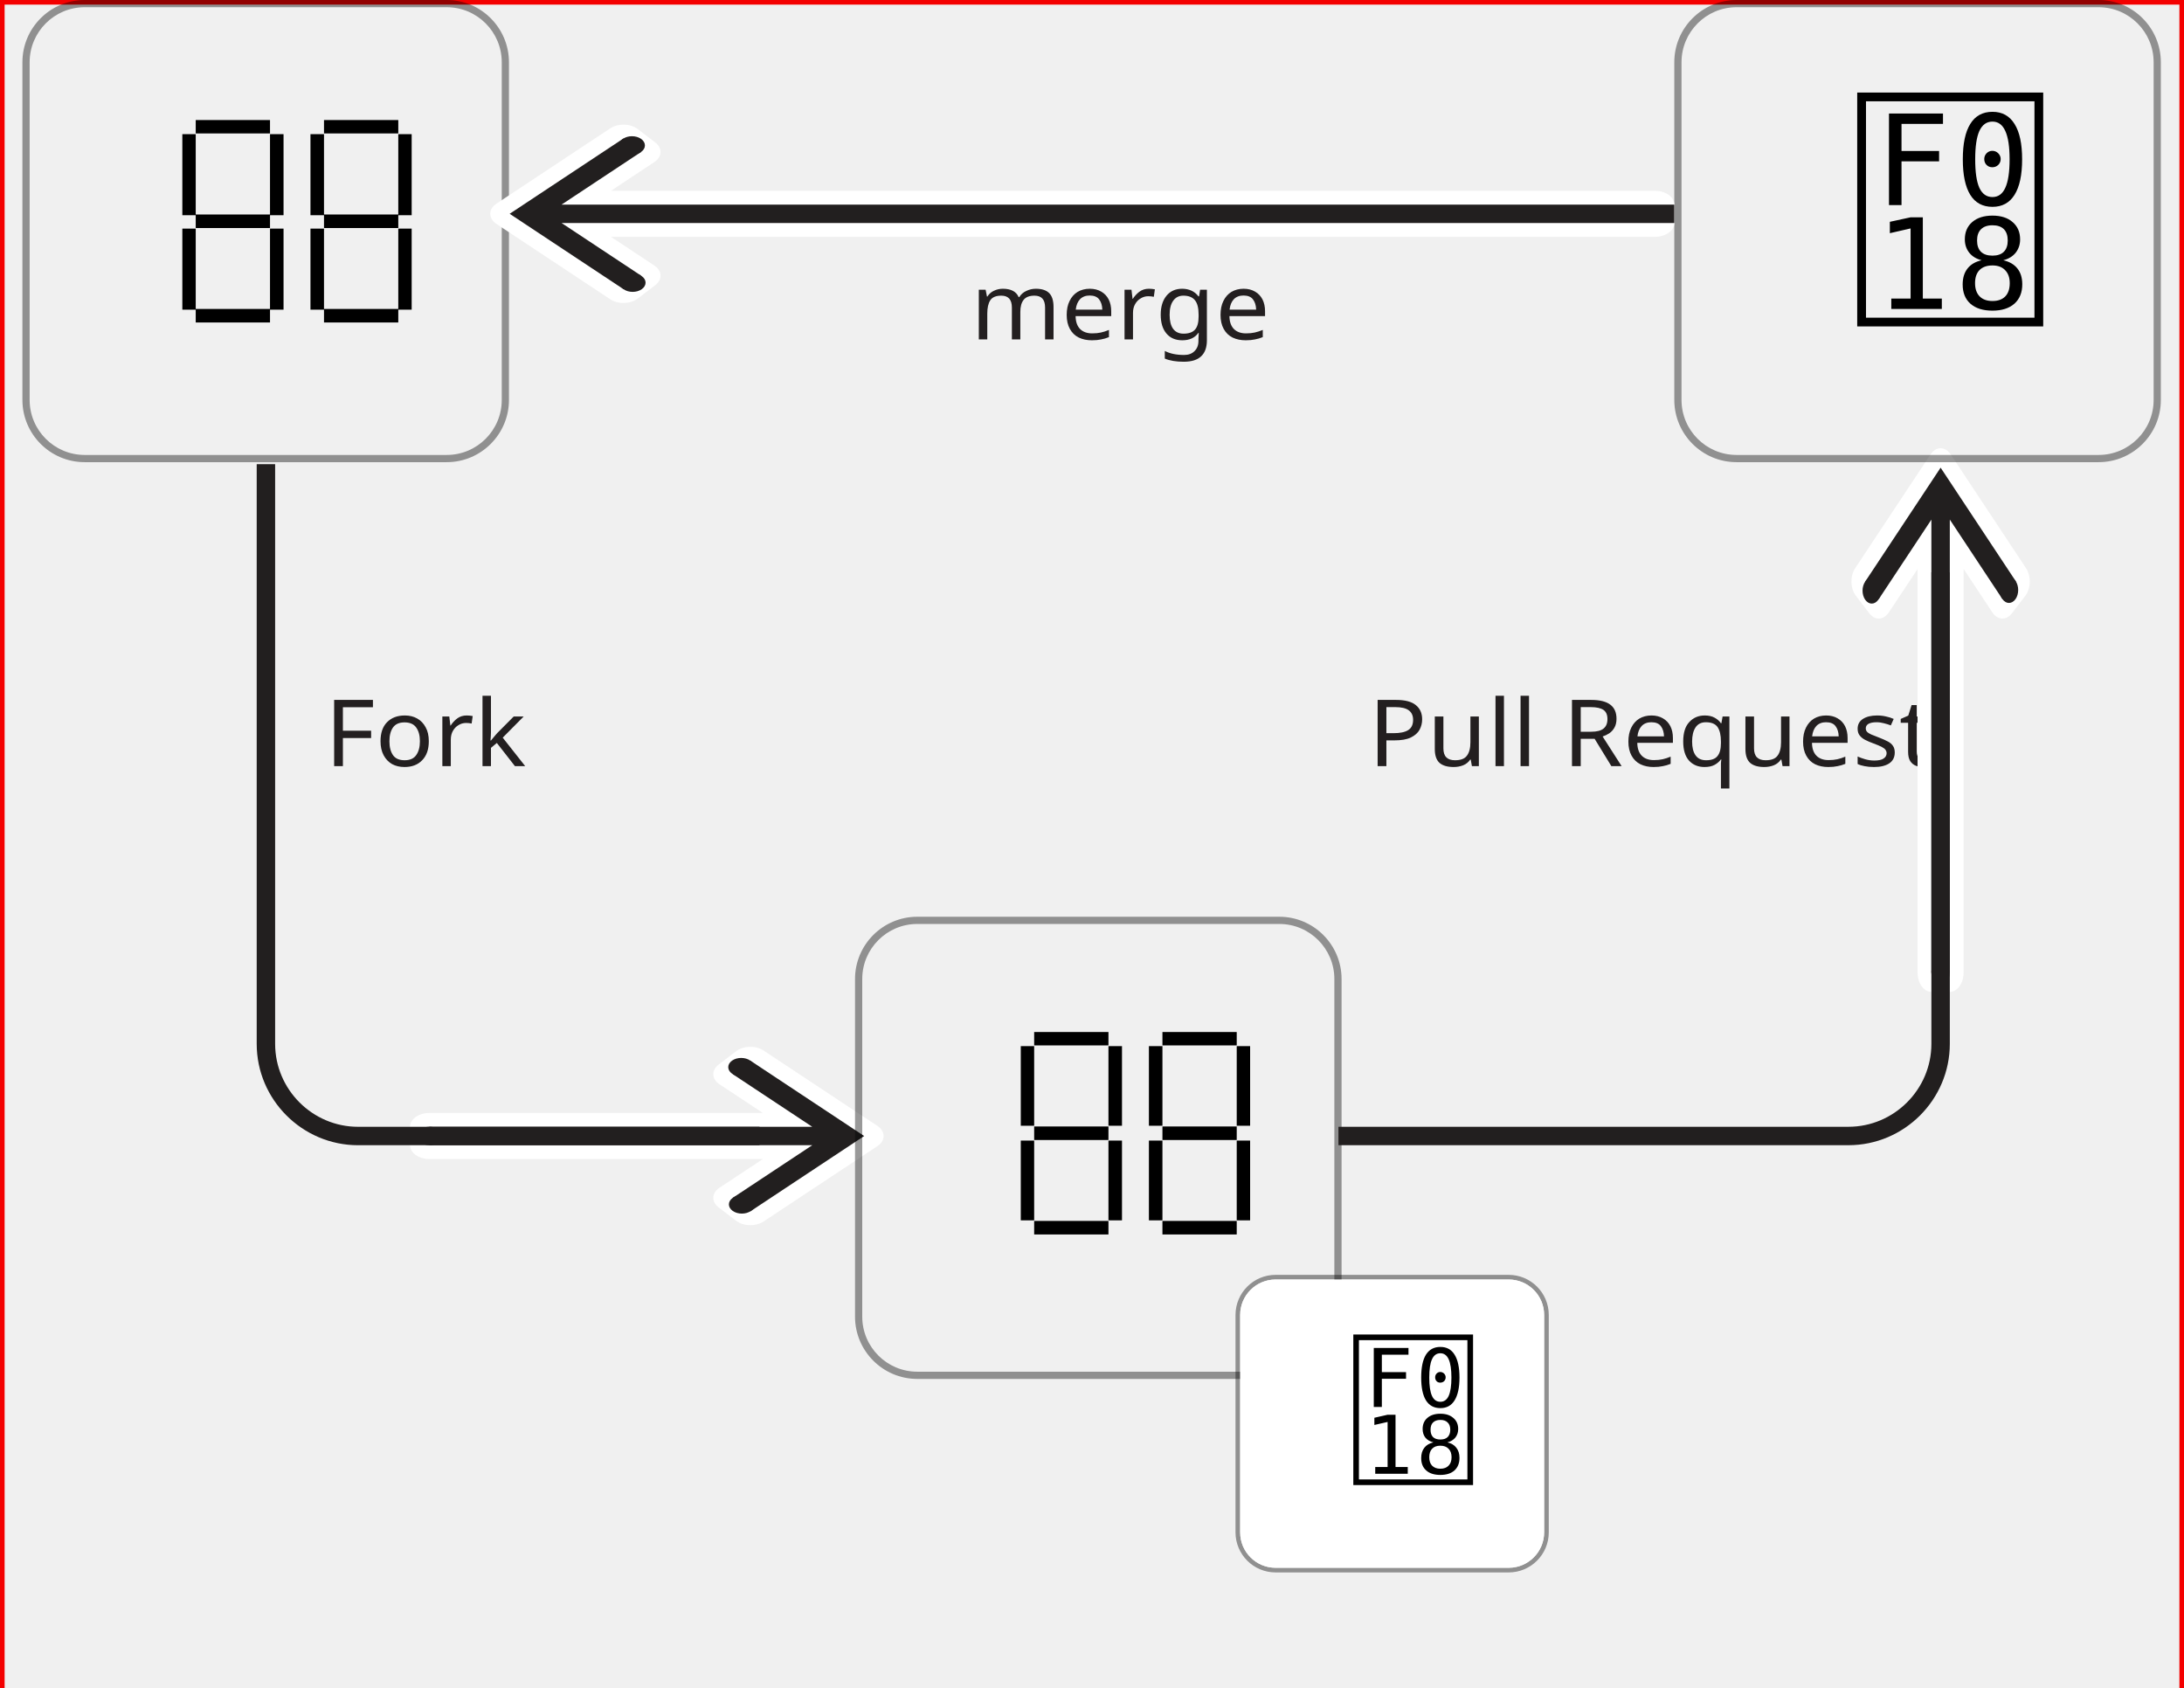
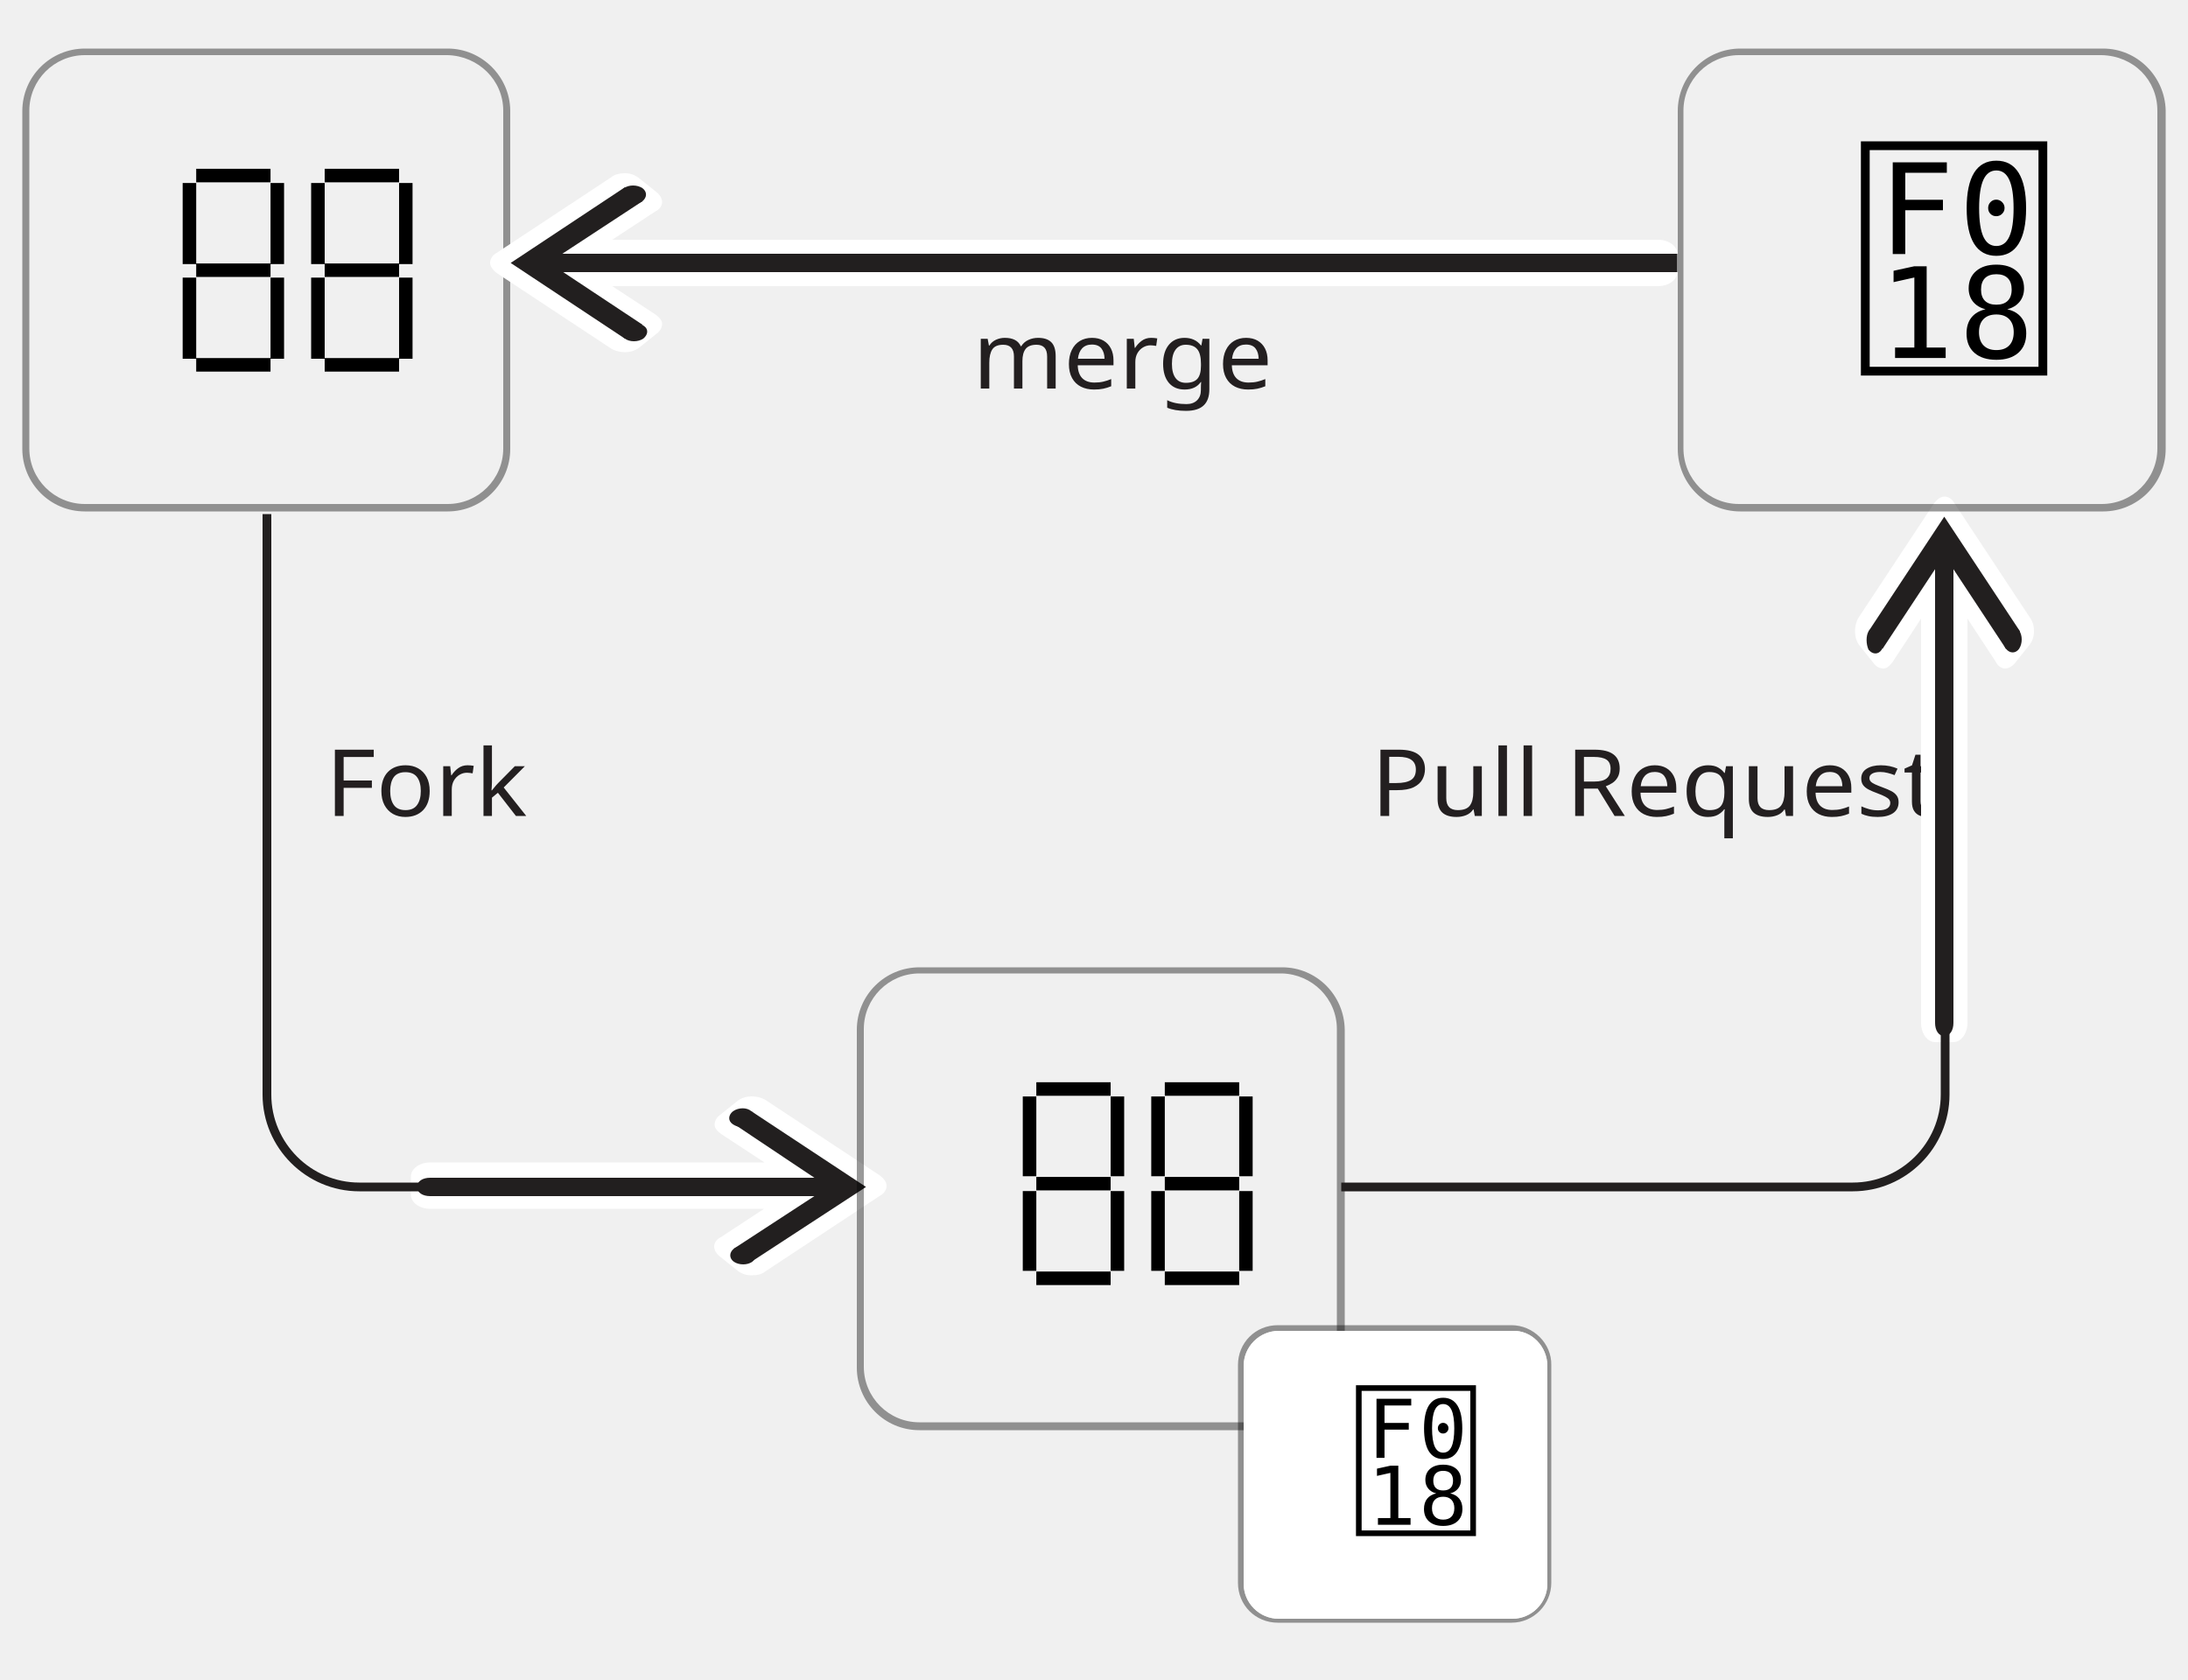
- <svg xmlns="http://www.w3.org/2000/svg" version="1.1" id="Layer_1" x="0px" y="0px" width="237.036px" height="183.149px" viewBox="0 17.183 237.036 183.149" enable-background="new 0 17.183 237.036 183.149" xml:space="preserve">
-   <g id="boundary">
-     <rect y="17.183" fill="none" stroke="#F40000" stroke-miterlimit="10" width="237.036" height="211.149" />
-   </g>
+ <svg xmlns="http://www.w3.org/2000/svg" version="1.1" id="Layer_1" x="0px" y="0px" viewBox="0 82 500 384" enable-background="new 0 82 500 384" xml:space="preserve">
  <g id="base">
    <g id="repo">
-       <text transform="matrix(1 0 0 1 17.5866 52.1789)" font-family="'github-octicons'" font-size="30"></text>
-       <path opacity="0.4" enable-background="new    " d="M48.486,17.183h-39.3c-3.724,0-6.753,3.029-6.753,6.753v36.648    c0,3.724,3.029,6.753,6.753,6.753h39.3c3.724,0,6.753-3.03,6.753-6.753V23.936C55.238,20.212,52.209,17.183,48.486,17.183z     M54.457,23.936v36.648c0,3.292-2.678,5.97-5.97,5.97h-39.3c-3.292,0-5.97-2.678-5.97-5.97V23.936c0-3.292,2.678-5.97,5.97-5.97    h39.3C51.778,17.966,54.457,20.644,54.457,23.936z" />
+       <text transform="matrix(1 0 0 1 37.1026 166.9388)" font-family="'github-octicons'" font-size="63.291"></text>
+       <path opacity="0.4" enable-background="new    " d="M102.3,93.1H19.4c-7.8,0-14.3,6.3-14.3,14.3v77.2c0,7.8,6.3,14.3,14.3,14.3    h82.9c7.8,0,14.3-6.3,14.3-14.3v-77.4C116.5,99.5,110.1,93.1,102.3,93.1z M115,107.3v77.2c0,7-5.7,12.7-12.7,12.7H19.4    c-7,0-12.7-5.7-12.7-12.7v-77.2c0-7,5.7-12.7,12.7-12.7h82.9C109.3,94.8,115,100.3,115,107.3z" />
    </g>
  </g>
  <g id="step-1_1_">
-     <text transform="matrix(1.0483 0 0 1 35.2505 100.3256)" fill="#231F20" font-family="'ApexNew-Book'" font-size="10.065">Fork</text>
-     <path fill="#FFFFFF" d="M81.438,150.14c-0.564,0-1.127-0.161-1.542-0.478l-1.916-1.465c-0.381-0.291-0.584-0.679-0.563-1.076   c0.02-0.398,0.262-0.774,0.671-1.045l4.71-3.116h-36.19c-1.163,0-2.107-0.672-2.107-1.5v-2c0-0.828,0.943-1.5,2.107-1.5h36.184   l-4.704-3.113c-0.409-0.271-0.651-0.647-0.671-1.045c-0.02-0.398,0.183-0.785,0.563-1.076l1.916-1.465   c0.793-0.606,2.125-0.64,2.977-0.076l12.354,8.18c0.429,0.284,0.672,0.682,0.672,1.099c0,0.417-0.244,0.815-0.672,1.098   l-12.354,8.177C82.466,150.007,81.951,150.14,81.438,150.14z M89.726,140.457c0.15,0.119,0.274,0.255,0.366,0.406l0.605-0.401   l-0.613-0.406C89.994,140.206,89.872,140.34,89.726,140.457z" />
-     <polygon fill="#221F1F" points="81.437,132.283 79.522,133.748 88.152,139.46 46.607,139.46 46.607,141.46 88.159,141.46    79.522,147.175 81.437,148.64 93.791,140.463  " />
-     <path fill="#221F1F" d="M48.012,140.46c0,0.552-0.629,1-1.404,1c-0.775,0-1.404-0.448-1.404-1c0-0.552,0.629-1,1.404-1   C47.383,139.46,48.012,139.908,48.012,140.46z" />
-     <path fill="#221F1F" d="M81.437,132.283c0.549,0.391,0.549,1.024,0,1.414c-0.549,0.39-1.438,0.391-1.986,0   c-0.548-0.391-0.549-1.024,0-1.414C79.999,131.892,80.888,131.892,81.437,132.283z" />
-     <path fill="#221F1F" d="M81.508,147.175c0.549,0.391,0.549,1.024,0,1.414c-0.549,0.391-1.438,0.391-1.986,0   c-0.549-0.391-0.549-1.024,0-1.414C80.071,146.785,80.958,146.785,81.508,147.175z" />
-     <path fill="none" stroke="#221F1F" stroke-width="2" stroke-miterlimit="10" d="M28.861,67.554v62.908c0,5.5,4.5,10,10,10H82.43" />
+     <text transform="matrix(1.0483 0 0 1 74.3689 268.5133)" fill="#231F20" font-family="'ApexNew-Book'" font-size="21.235">Fork</text>
+     <path fill="#FFFFFF" d="M171.7,373.5c-1.3,0-2.3-0.4-3.2-1.1l-4-3.2c-0.8-0.6-1.3-1.5-1.3-2.3c0-0.8,0.6-1.7,1.5-2.1l9.9-6.5H98.3   c-2.5,0-4.4-1.5-4.4-3.2v-4.2c0-1.7,1.9-3.2,4.4-3.2h76.4l-9.9-6.5c-0.8-0.6-1.5-1.3-1.5-2.1s0.4-1.7,1.3-2.3l4-3.2   c1.7-1.3,4.4-1.3,6.3-0.2l26.2,17.3c0.8,0.6,1.5,1.5,1.5,2.3c0,0.8-0.4,1.7-1.5,2.3l-26.2,17.3C174.1,373.3,173,373.5,171.7,373.5z    M189.2,353.3c0.4,0.2,0.6,0.6,0.8,0.8l1.3-0.8l-1.3-0.8C189.9,352.6,189.7,352.8,189.2,353.3z" />
+     <polygon fill="#221F1F" points="171.7,336 167.7,338.9 186.1,351.2 98.3,351.2 98.3,355.4 186.1,355.4 167.7,367.4 171.7,370.4    197.9,353.3  " />
+     <path fill="#221F1F" d="M101.3,353.3c0,1.3-1.3,2.1-3,2.1s-3-0.8-3-2.1c0-1.3,1.3-2.1,3-2.1C100,351.2,101.3,352,101.3,353.3z" />
+     <path fill="#221F1F" d="M171.7,336c1.1,0.8,1.1,2.1,0,3s-3,0.8-4.2,0s-1.1-2.1,0-3C168.8,335.1,170.7,335.1,171.7,336z" />
+     <path fill="#221F1F" d="M171.9,367.4c1.1,0.8,1.1,2.1,0,3c-1.1,0.8-3,0.8-4.2,0c-1.1-0.8-1.1-2.1,0-3   C169,366.6,170.9,366.6,171.9,367.4z" />
+     <path fill="none" stroke="#221F1F" stroke-width="2" stroke-miterlimit="10" d="M61,199.5v132.7c0,11.6,9.5,21.1,21.1,21.1h92" />
    <g id="fork_1_">
      <g>
-         <text transform="matrix(1 0 0 1 108.5852 151.1458)" font-family="'github-octicons'" font-size="30"></text>
+         <text transform="matrix(1 0 0 1 229.0835 375.7291)" font-family="'github-octicons'" font-size="63.291"></text>
      </g>
-       <path opacity="0.4" enable-background="new    " d="M138.852,116.669h-39.3c-3.724,0-6.753,3.029-6.753,6.753v36.648    c0,3.724,3.029,6.753,6.753,6.753h39.3c3.724,0,6.753-3.03,6.753-6.753v-36.648C145.604,119.698,142.574,116.669,138.852,116.669z     M144.822,123.421v36.648c0,3.292-2.678,5.97-5.97,5.97h-39.3c-3.292,0-5.97-2.678-5.97-5.97v-36.648    c0-3.292,2.678-5.97,5.97-5.97h39.3C142.144,117.452,144.822,120.13,144.822,123.421z" />
+       <path opacity="0.4" enable-background="new    " d="M293,303.1h-82.9c-7.8,0-14.3,6.3-14.3,14.3v77.2c0,7.8,6.3,14.3,14.3,14.3    H293c7.8,0,14.3-6.3,14.3-14.3v-77.2C307.2,309.4,300.8,303.1,293,303.1z M305.5,317.2v77.2c0,7-5.7,12.7-12.7,12.7h-82.7    c-7,0-12.7-5.7-12.7-12.7v-77.2c0-7,5.7-12.7,12.7-12.7H293C299.8,304.7,305.5,310.2,305.5,317.2z" />
      <g>
-         <path opacity="0.4" enable-background="new    " d="M163.746,155.531h-25.304c-2.397,0-4.348,1.95-4.348,4.348v23.596     c0,2.397,1.95,4.348,4.348,4.348h25.303c2.397,0,4.348-1.951,4.348-4.348v-23.596     C168.093,157.481,166.142,155.531,163.746,155.531z M167.59,159.879v23.596c0,2.12-1.724,3.844-3.844,3.844h-25.304     c-2.12,0-3.844-1.724-3.844-3.844v-23.596c0-2.119,1.724-3.844,3.844-3.844h25.303C165.865,156.035,167.59,157.76,167.59,159.879     z" />
-         <path fill="#FFFFFF" d="M167.59,159.879v23.596c0,2.12-1.724,3.844-3.844,3.844h-25.304c-2.12,0-3.844-1.724-3.844-3.844v-23.596     c0-2.119,1.724-3.844,3.844-3.844h25.303C165.865,156.035,167.59,157.76,167.59,159.879z" />
-         <text transform="matrix(1 0 0 1 146.2653 177.1165)" font-family="'github-octicons'" font-size="19.316"></text>
+         <path opacity="0.4" enable-background="new    " d="M345.4,384.9H292c-5.1,0-9.1,4-9.1,9.1v49.8c0,5.1,4,9.1,9.1,9.1h53.4     c5.1,0,9.1-4.2,9.1-9.1V394C354.6,389.1,350.4,384.9,345.4,384.9z M353.6,394.2V444c0,4.4-3.6,8-8,8h-53.4c-4.4,0-8-3.6-8-8     v-49.8c0-4.4,3.6-8,8-8h53.4C350,386,353.6,389.8,353.6,394.2z" />
+         <path fill="#FFFFFF" d="M353.6,394.2V444c0,4.4-3.6,8-8,8h-53.4c-4.4,0-8-3.6-8-8v-49.8c0-4.4,3.6-8,8-8h53.4     C350,386,353.6,389.8,353.6,394.2z" />
+         <text transform="matrix(1 0 0 1 308.5767 430.5197)" font-family="'github-octicons'" font-size="40.75"></text>
      </g>
    </g>
  </g>
  <g id="step-2">
-     <text transform="matrix(1.0483 0 0 1 148.5033 100.3256)" fill="#231F20" font-family="'ApexNew-Book'" font-size="10.065">Pull Request</text>
-     <path fill="#FFFFFF" d="M220.298,80.287c0,0.564-0.161,1.127-0.478,1.542l-1.465,1.916c-0.291,0.381-0.679,0.584-1.076,0.563   c-0.398-0.02-0.774-0.262-1.045-0.671l-3.116-4.71v43.786c0,1.163-0.672,2.107-1.5,2.107h-2c-0.828,0-1.5-0.943-1.5-2.107v-43.78   l-3.113,4.704c-0.271,0.409-0.647,0.651-1.045,0.671c-0.398,0.02-0.785-0.183-1.076-0.563l-1.465-1.916   c-0.606-0.793-0.64-2.125-0.076-2.977l8.18-12.354c0.284-0.429,0.682-0.672,1.099-0.672c0.417,0,0.815,0.244,1.098,0.672   l8.177,12.354C220.165,79.259,220.298,79.773,220.298,80.287z M210.615,71.999c0.119-0.15,0.255-0.274,0.406-0.366l-0.401-0.605   l-0.406,0.613C210.364,71.731,210.498,71.853,210.615,71.999z" />
-     <polygon fill="#221F1F" points="202.441,80.287 203.906,82.203 209.618,73.573 209.618,122.714 211.618,122.714 211.618,73.566    217.333,82.203 218.798,80.287 210.621,67.934  " />
-     <path fill="#221F1F" d="M210.618,121.309c0.552,0,1,0.629,1,1.404s-0.448,1.404-1,1.404c-0.552,0-1-0.629-1-1.404   S210.066,121.309,210.618,121.309z" />
-     <path fill="#221F1F" d="M202.441,80.287c0.391-0.549,1.024-0.549,1.414,0c0.39,0.549,0.391,1.438,0,1.986s-1.024,0.549-1.414,0   C202.05,81.726,202.05,80.837,202.441,80.287z" />
-     <path fill="#221F1F" d="M217.333,80.217c0.391-0.549,1.024-0.549,1.414,0c0.391,0.549,0.391,1.438,0,1.986   c-0.391,0.549-1.024,0.549-1.414,0C216.943,81.654,216.943,80.766,217.333,80.217z" />
-     <path fill="none" stroke="#221F1F" stroke-width="2" stroke-miterlimit="10" d="M145.265,140.46h55.354c5.5,0,10-4.5,10-10V79.295" />
+     <text transform="matrix(1.0483 0 0 1 313.2984 268.5133)" fill="#231F20" font-family="'ApexNew-Book'" font-size="21.235">Pull Request</text>
+     <path fill="#FFFFFF" d="M464.8,226.3c0,1.3-0.4,2.3-1.1,3.2l-3.2,4c-0.6,0.8-1.5,1.3-2.3,1.3c-0.8,0-1.7-0.6-2.1-1.5l-6.5-9.9v92.4   c0,2.5-1.5,4.4-3.2,4.4h-4.2c-1.7,0-3.2-1.9-3.2-4.4v-92.4l-6.5,9.9c-0.6,0.8-1.3,1.5-2.1,1.5s-1.7-0.4-2.3-1.3l-3.2-4   c-1.3-1.7-1.3-4.4-0.2-6.3l17.3-26.2c0.6-0.8,1.5-1.5,2.3-1.5c0.8,0,1.7,0.4,2.3,1.5l17.3,26.2   C464.6,224.2,464.8,225.2,464.8,226.3z M444.3,208.8c0.2-0.4,0.6-0.6,0.8-0.8l-0.8-1.3l-0.8,1.3   C443.9,208.1,444.1,208.5,444.3,208.8z" />
+     <polygon fill="#221F1F" points="427,226.3 430.2,230.3 442.2,212.1 442.2,315.7 446.4,315.7 446.4,212.1 458.4,230.3 461.6,226.3    444.3,200.1  " />
+     <path fill="#221F1F" d="M444.3,312.8c1.3,0,2.1,1.3,2.1,3c0,1.7-0.8,3-2.1,3s-2.1-1.3-2.1-3C442.2,314,443.2,312.8,444.3,312.8z" />
+     <path fill="#221F1F" d="M427,226.3c0.8-1.1,2.1-1.1,3,0c0.8,1.1,0.8,3,0,4.2s-2.1,1.1-3,0C426.4,229.2,426.4,227.3,427,226.3z" />
+     <path fill="#221F1F" d="M458.4,226.1c0.8-1.1,2.1-1.1,3,0c0.8,1.1,0.8,3,0,4.2c-0.8,1.1-2.1,1.1-3,0   C457.6,229.2,457.6,227.3,458.4,226.1z" />
+     <path fill="none" stroke="#221F1F" stroke-width="2" stroke-miterlimit="10" d="M306.5,353.3h116.9c11.6,0,21.1-9.5,21.1-21.1v-108   " />
    <g id="owner">
-       <text transform="matrix(1 0 0 1 200.6197 50.707)" font-family="'github-octicons'" font-size="30"></text>
-       <path opacity="0.4" enable-background="new    " d="M227.77,17.183h-39.3c-3.724,0-6.753,3.029-6.753,6.753v36.648    c0,3.724,3.029,6.753,6.753,6.753h39.3c3.724,0,6.753-3.03,6.753-6.753V23.936C234.522,20.212,231.493,17.183,227.77,17.183z     M233.74,23.936v36.648c0,3.292-2.678,5.97-5.97,5.97h-39.3c-3.292,0-5.97-2.678-5.97-5.97V23.936c0-3.292,2.678-5.97,5.97-5.97    h39.3C231.062,17.966,233.74,20.644,233.74,23.936z" />
+       <text transform="matrix(1 0 0 1 423.2485 163.8327)" font-family="'github-octicons'" font-size="63.291"></text>
+       <path opacity="0.4" enable-background="new    " d="M480.6,93.1h-82.9c-7.8,0-14.3,6.3-14.3,14.3v77.2c0,7.8,6.3,14.3,14.3,14.3    h82.9c7.8,0,14.3-6.3,14.3-14.3v-77.4C494.7,99.5,488.4,93.1,480.6,93.1z M493,107.3v77.2c0,7-5.7,12.7-12.7,12.7h-82.9    c-7,0-12.7-5.7-12.7-12.7v-77.2c0-7,5.7-12.7,12.7-12.7h82.9C487.6,94.8,493,100.3,493,107.3z" />
    </g>
  </g>
  <g id="step-3">
-     <text transform="matrix(1.0483 0 0 1 105.334 54.0172)" fill="#231F20" font-family="'ApexNew-Book'" font-size="10.065">merge</text>
+     <text transform="matrix(1.0483 0 0 1 222.2242 170.8162)" fill="#231F20" font-family="'ApexNew-Book'" font-size="21.235">merge</text>
    <g>
      <g id="XMLID_3_">
        <g>
          <g>
-             <path fill="#FFFFFF" d="M67.668,30.707c0.565,0,1.127,0.161,1.542,0.478l1.916,1.465c0.381,0.291,0.584,0.679,0.563,1.076       c-0.02,0.398-0.262,0.774-0.671,1.045l-4.71,3.116H179.61c1.164,0,2.107,0.672,2.107,1.5v2c0,0.828-0.943,1.5-2.107,1.5H66.315       l4.704,3.113c0.409,0.271,0.651,0.647,0.671,1.045s-0.183,0.785-0.563,1.076l-1.916,1.465c-0.793,0.606-2.125,0.64-2.977,0.076       l-12.354-8.18c-0.429-0.284-0.672-0.682-0.672-1.099c0-0.417,0.244-0.815,0.672-1.098l12.354-8.177       C66.64,30.84,67.155,30.707,67.668,30.707z M59.38,40.39c-0.15-0.119-0.274-0.255-0.366-0.406l-0.605,0.401l0.613,0.406       C59.112,40.642,59.233,40.507,59.38,40.39z" />
+             <path fill="#FFFFFF" d="M142.8,121.6c1.3,0,2.3,0.4,3.2,1.1l4,3.2c0.8,0.6,1.3,1.5,1.3,2.3c0,0.8-0.6,1.7-1.5,2.1l-9.9,6.5h239       c2.5,0,4.4,1.5,4.4,3.2v4.2c0,1.7-1.9,3.2-4.4,3.2h-239l9.9,6.5c0.8,0.6,1.5,1.3,1.5,2.1c0,0.8-0.4,1.7-1.3,2.3l-4,3.2       c-1.7,1.3-4.4,1.3-6.3,0.2l-26.2-17.3c-0.8-0.6-1.5-1.5-1.5-2.3c0-0.8,0.4-1.7,1.5-2.3l26.2-17.3       C140.5,121.8,141.8,121.6,142.8,121.6z M125.3,142.1c-0.4-0.2-0.6-0.6-0.8-0.8l-1.3,0.8l1.3,0.8       C124.7,142.5,124.9,142.3,125.3,142.1z" />
          </g>
-           <polygon fill="#221F1F" points="67.669,48.564 69.584,47.099 60.954,41.387 181.717,41.387 181.717,39.387 60.947,39.387       69.584,33.672 67.669,32.207 55.315,40.384     " />
+           <polygon fill="#221F1F" points="142.8,159.4 146.8,156.2 128.7,144.2 383.3,144.2 383.3,140 128.5,140 146.8,128 142.8,124.8       116.7,142.1     " />
        </g>
-         <path fill="#221F1F" d="M67.669,48.564c-0.549-0.391-0.549-1.024,0-1.414c0.549-0.39,1.438-0.391,1.986,0     c0.548,0.391,0.549,1.024,0,1.414C69.107,48.955,68.218,48.955,67.669,48.564z" />
-         <path fill="#221F1F" d="M67.598,33.672c-0.549-0.391-0.549-1.024,0-1.414c0.549-0.391,1.438-0.391,1.986,0     c0.549,0.391,0.549,1.024,0,1.414C69.035,34.062,68.148,34.062,67.598,33.672z" />
+         <path fill="#221F1F" d="M142.8,159.4c-1.1-0.8-1.1-2.1,0-3c1.1-0.8,3-0.8,4.2,0c1.3,0.8,1.1,2.1,0,3     C145.8,160.2,143.9,160.2,142.8,159.4z" />
+         <path fill="#221F1F" d="M142.6,128c-1.1-0.8-1.1-2.1,0-3c1.1-0.8,3-0.8,4.2,0c1.1,0.8,1.1,2.1,0,3     C145.6,128.8,143.7,128.8,142.6,128z" />
      </g>
    </g>
  </g>
</svg>
